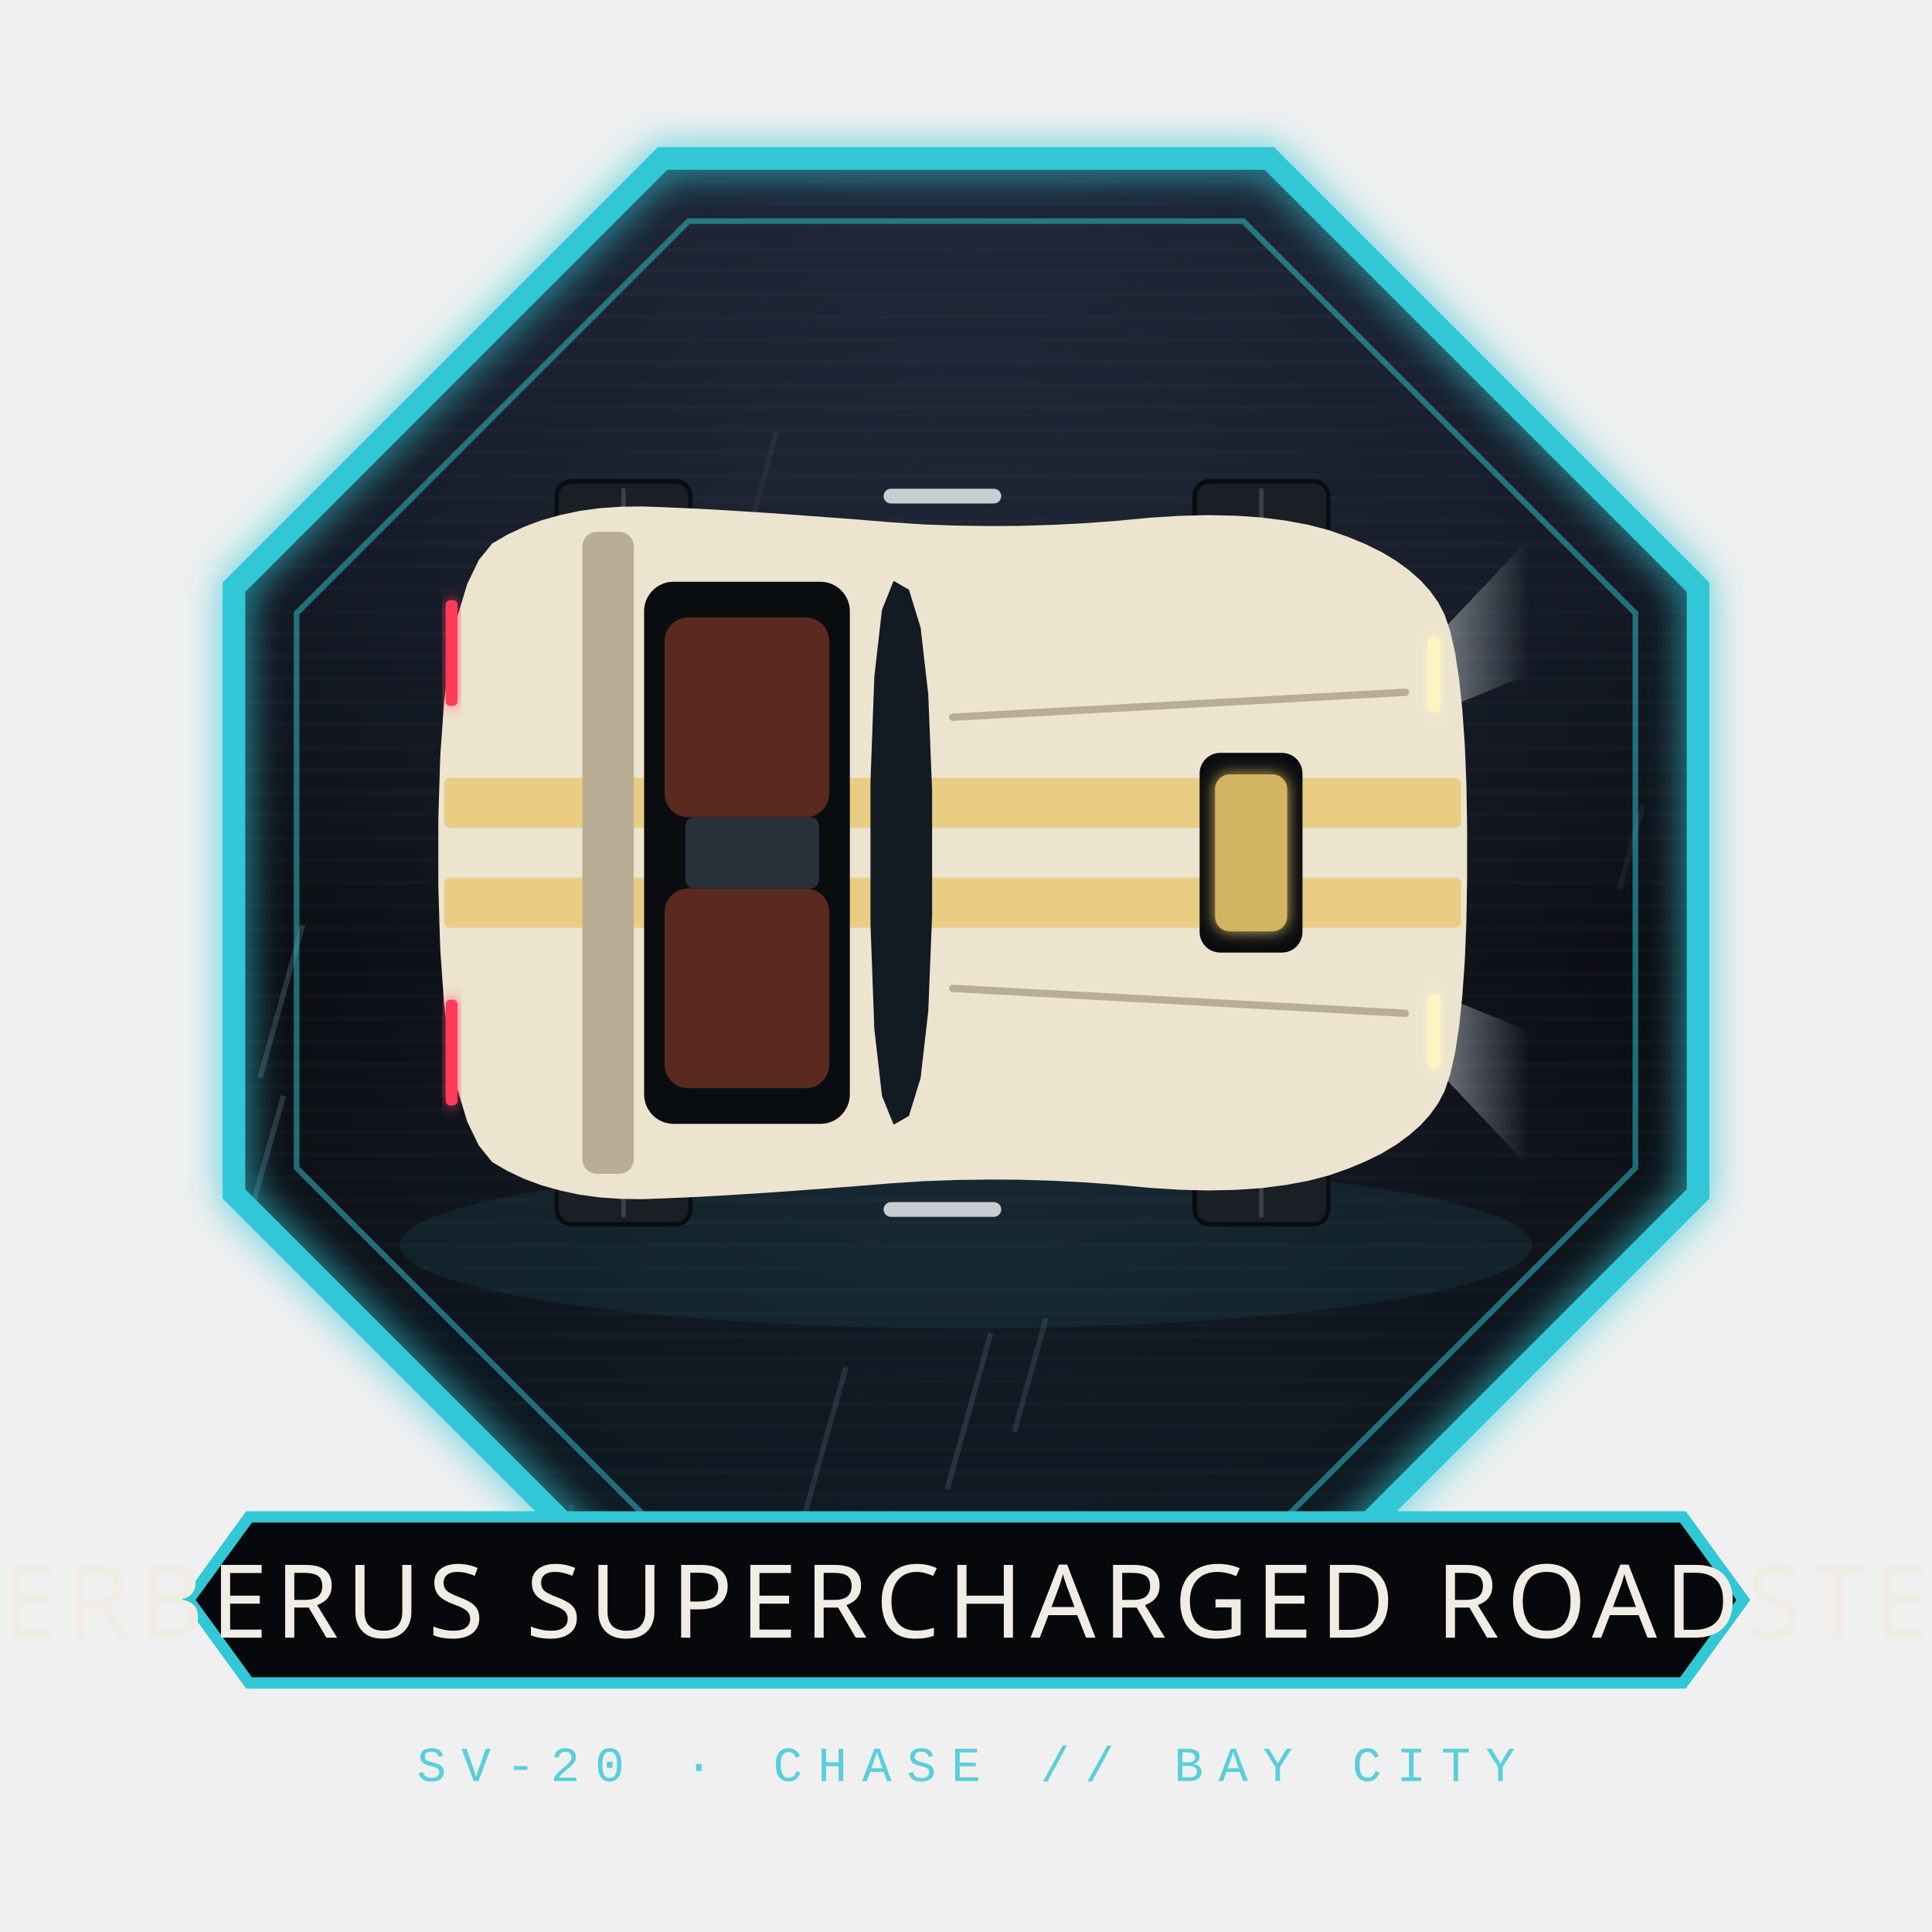
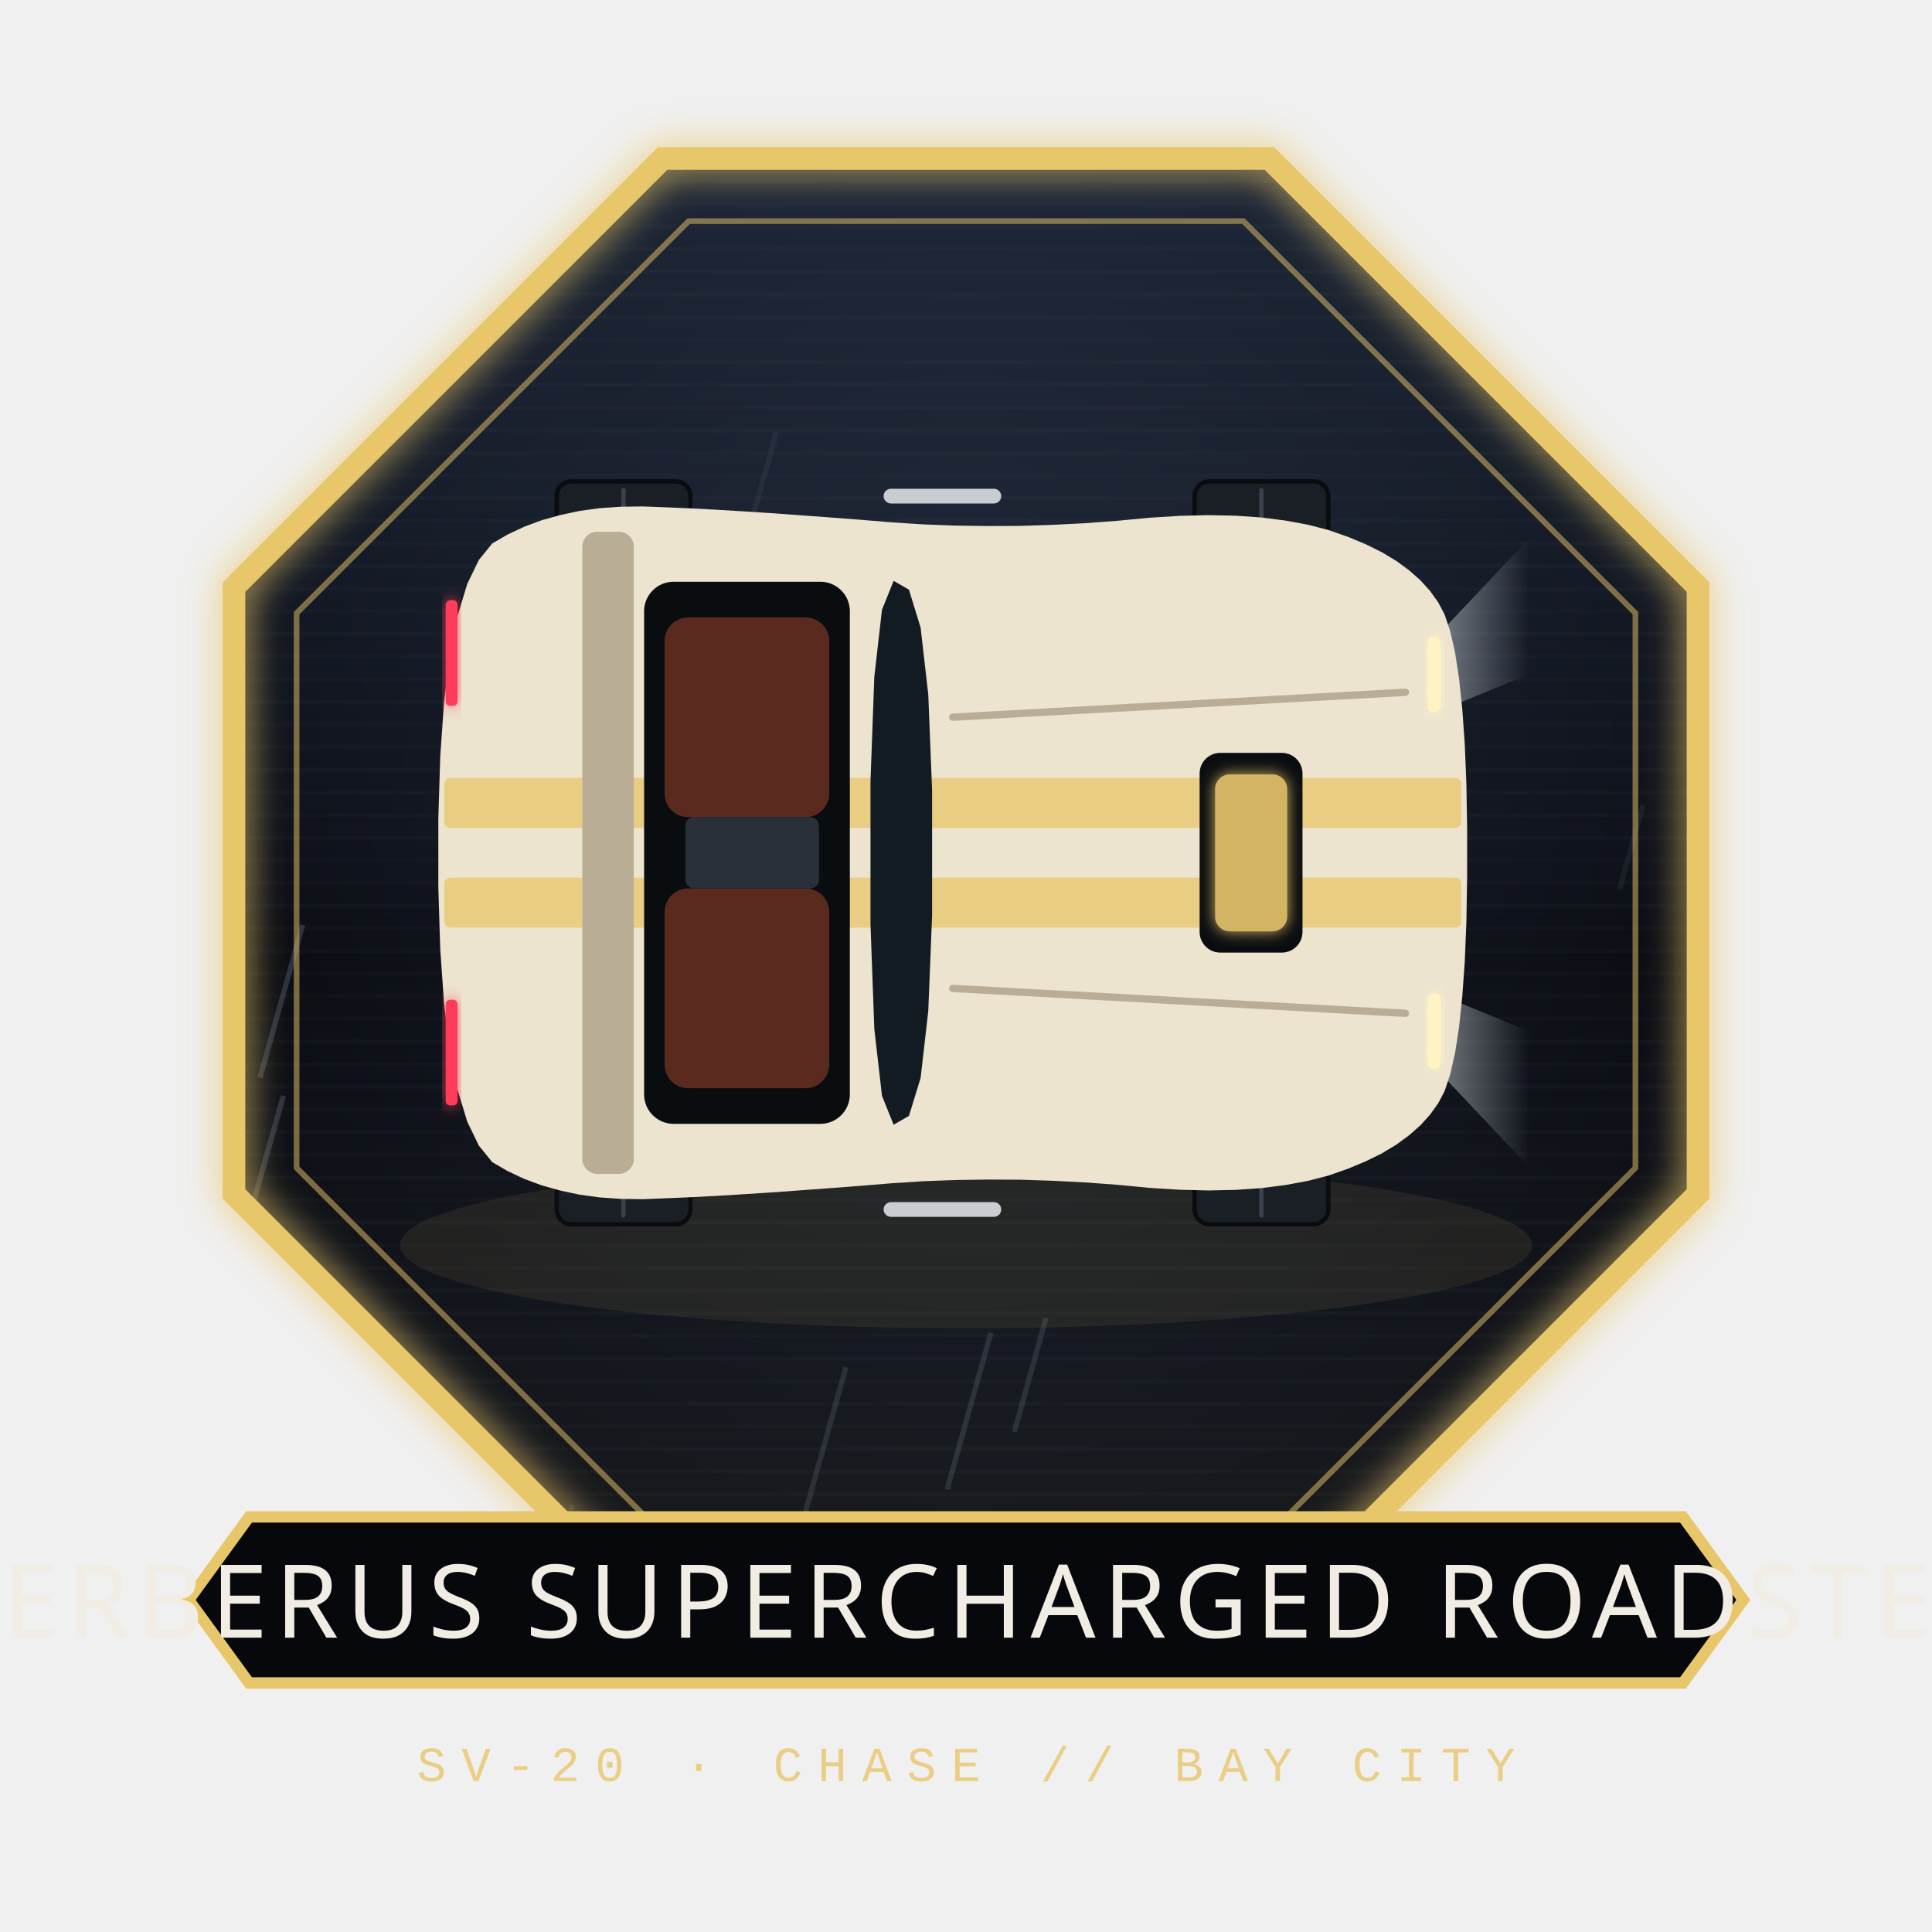
<svg xmlns="http://www.w3.org/2000/svg" viewBox="0 0 512 512" width="512" height="512">
  <defs>
    <filter id="blur">
      <feGaussianBlur stdDeviation="5" />
    </filter>
    <linearGradient id="beam" x1="0" y1="1" x2="0" y2="0">
      <stop offset="0" stop-color="#f4fbff" stop-opacity=".55" />
      <stop offset="1" stop-color="#f4fbff" stop-opacity="0" />
    </linearGradient>
    <radialGradient id="bg" cx="50%" cy="38%" r="70%">
      <stop offset="0" stop-color="#1a1f2b" />
      <stop offset=".55" stop-color="#0b0d13" />
      <stop offset="1" stop-color="#030305" />
    </radialGradient>
    <linearGradient id="haze" x1="0" y1="0" x2="0" y2="1">
      <stop offset="0" stop-color="#7fb2ff" stop-opacity=".16" />
      <stop offset=".5" stop-color="#7fb2ff" stop-opacity="0" />
-       <stop offset="1" stop-color="#32c7d6" stop-opacity=".14" />
+       <stop offset="1" stop-color="#e8c66a" stop-opacity=".14" />
    </linearGradient>
    <filter id="glow" x="-30%" y="-30%" width="160%" height="160%">
      <feGaussianBlur stdDeviation="5" result="b" />
      <feMerge>
        <feMergeNode in="b" />
        <feMergeNode in="SourceGraphic" />
      </feMerge>
    </filter>
    <filter id="soft" x="-30%" y="-30%" width="160%" height="160%">
      <feGaussianBlur stdDeviation="2.2" result="b" />
      <feMerge>
        <feMergeNode in="b" />
        <feMergeNode in="b" />
        <feMergeNode in="SourceGraphic" />
      </feMerge>
    </filter>
    <clipPath id="clip">
      <polygon points="450.0,316.4 336.4,430.0 175.6,430.0 62.0,316.4 62.0,155.6 175.6,42.0 336.4,42.0 450.0,155.6" />
    </clipPath>
-     <style>.g{fill:#0d1018;stroke:#32c7d6;stroke-width:4.5;stroke-linejoin:round;stroke-linecap:round}.s{fill:none;stroke:#32c7d6;stroke-width:4.5;stroke-linejoin:round;stroke-linecap:round}.f{fill:#32c7d6;stroke:none}.d{fill:none;stroke:#32c7d6;stroke-width:2;opacity:.55;stroke-linecap:round}</style>
+     <style>.g{fill:#0d1018;stroke:#e8c66a;stroke-width:4.5;stroke-linejoin:round;stroke-linecap:round}.s{fill:none;stroke:#e8c66a;stroke-width:4.5;stroke-linejoin:round;stroke-linecap:round}.f{fill:#e8c66a;stroke:none}.d{fill:none;stroke:#e8c66a;stroke-width:2;opacity:.55;stroke-linecap:round}</style>
  </defs>
  <g clip-path="url(#clip)">
    <rect width="512" height="512" fill="url(#bg)" />
    <rect width="512" height="512" fill="url(#haze)" />
    <g opacity=".5">
      <line x1="0" y1="6" x2="512" y2="6" stroke="#ffffff" stroke-width="1" opacity=".035" />
      <line x1="0" y1="12" x2="512" y2="12" stroke="#ffffff" stroke-width="1" opacity=".035" />
      <line x1="0" y1="18" x2="512" y2="18" stroke="#ffffff" stroke-width="1" opacity=".035" />
      <line x1="0" y1="24" x2="512" y2="24" stroke="#ffffff" stroke-width="1" opacity=".035" />
      <line x1="0" y1="30" x2="512" y2="30" stroke="#ffffff" stroke-width="1" opacity=".035" />
      <line x1="0" y1="36" x2="512" y2="36" stroke="#ffffff" stroke-width="1" opacity=".035" />
      <line x1="0" y1="42" x2="512" y2="42" stroke="#ffffff" stroke-width="1" opacity=".035" />
      <line x1="0" y1="48" x2="512" y2="48" stroke="#ffffff" stroke-width="1" opacity=".035" />
      <line x1="0" y1="54" x2="512" y2="54" stroke="#ffffff" stroke-width="1" opacity=".035" />
      <line x1="0" y1="60" x2="512" y2="60" stroke="#ffffff" stroke-width="1" opacity=".035" />
      <line x1="0" y1="66" x2="512" y2="66" stroke="#ffffff" stroke-width="1" opacity=".035" />
      <line x1="0" y1="72" x2="512" y2="72" stroke="#ffffff" stroke-width="1" opacity=".035" />
      <line x1="0" y1="78" x2="512" y2="78" stroke="#ffffff" stroke-width="1" opacity=".035" />
      <line x1="0" y1="84" x2="512" y2="84" stroke="#ffffff" stroke-width="1" opacity=".035" />
      <line x1="0" y1="90" x2="512" y2="90" stroke="#ffffff" stroke-width="1" opacity=".035" />
      <line x1="0" y1="96" x2="512" y2="96" stroke="#ffffff" stroke-width="1" opacity=".035" />
      <line x1="0" y1="102" x2="512" y2="102" stroke="#ffffff" stroke-width="1" opacity=".035" />
      <line x1="0" y1="108" x2="512" y2="108" stroke="#ffffff" stroke-width="1" opacity=".035" />
      <line x1="0" y1="114" x2="512" y2="114" stroke="#ffffff" stroke-width="1" opacity=".035" />
      <line x1="0" y1="120" x2="512" y2="120" stroke="#ffffff" stroke-width="1" opacity=".035" />
      <line x1="0" y1="126" x2="512" y2="126" stroke="#ffffff" stroke-width="1" opacity=".035" />
      <line x1="0" y1="132" x2="512" y2="132" stroke="#ffffff" stroke-width="1" opacity=".035" />
      <line x1="0" y1="138" x2="512" y2="138" stroke="#ffffff" stroke-width="1" opacity=".035" />
      <line x1="0" y1="144" x2="512" y2="144" stroke="#ffffff" stroke-width="1" opacity=".035" />
      <line x1="0" y1="150" x2="512" y2="150" stroke="#ffffff" stroke-width="1" opacity=".035" />
      <line x1="0" y1="156" x2="512" y2="156" stroke="#ffffff" stroke-width="1" opacity=".035" />
      <line x1="0" y1="162" x2="512" y2="162" stroke="#ffffff" stroke-width="1" opacity=".035" />
      <line x1="0" y1="168" x2="512" y2="168" stroke="#ffffff" stroke-width="1" opacity=".035" />
      <line x1="0" y1="174" x2="512" y2="174" stroke="#ffffff" stroke-width="1" opacity=".035" />
      <line x1="0" y1="180" x2="512" y2="180" stroke="#ffffff" stroke-width="1" opacity=".035" />
      <line x1="0" y1="186" x2="512" y2="186" stroke="#ffffff" stroke-width="1" opacity=".035" />
      <line x1="0" y1="192" x2="512" y2="192" stroke="#ffffff" stroke-width="1" opacity=".035" />
      <line x1="0" y1="198" x2="512" y2="198" stroke="#ffffff" stroke-width="1" opacity=".035" />
      <line x1="0" y1="204" x2="512" y2="204" stroke="#ffffff" stroke-width="1" opacity=".035" />
      <line x1="0" y1="210" x2="512" y2="210" stroke="#ffffff" stroke-width="1" opacity=".035" />
      <line x1="0" y1="216" x2="512" y2="216" stroke="#ffffff" stroke-width="1" opacity=".035" />
      <line x1="0" y1="222" x2="512" y2="222" stroke="#ffffff" stroke-width="1" opacity=".035" />
      <line x1="0" y1="228" x2="512" y2="228" stroke="#ffffff" stroke-width="1" opacity=".035" />
      <line x1="0" y1="234" x2="512" y2="234" stroke="#ffffff" stroke-width="1" opacity=".035" />
      <line x1="0" y1="240" x2="512" y2="240" stroke="#ffffff" stroke-width="1" opacity=".035" />
      <line x1="0" y1="246" x2="512" y2="246" stroke="#ffffff" stroke-width="1" opacity=".035" />
      <line x1="0" y1="252" x2="512" y2="252" stroke="#ffffff" stroke-width="1" opacity=".035" />
      <line x1="0" y1="258" x2="512" y2="258" stroke="#ffffff" stroke-width="1" opacity=".035" />
      <line x1="0" y1="264" x2="512" y2="264" stroke="#ffffff" stroke-width="1" opacity=".035" />
      <line x1="0" y1="270" x2="512" y2="270" stroke="#ffffff" stroke-width="1" opacity=".035" />
      <line x1="0" y1="276" x2="512" y2="276" stroke="#ffffff" stroke-width="1" opacity=".035" />
      <line x1="0" y1="282" x2="512" y2="282" stroke="#ffffff" stroke-width="1" opacity=".035" />
      <line x1="0" y1="288" x2="512" y2="288" stroke="#ffffff" stroke-width="1" opacity=".035" />
      <line x1="0" y1="294" x2="512" y2="294" stroke="#ffffff" stroke-width="1" opacity=".035" />
      <line x1="0" y1="300" x2="512" y2="300" stroke="#ffffff" stroke-width="1" opacity=".035" />
      <line x1="0" y1="306" x2="512" y2="306" stroke="#ffffff" stroke-width="1" opacity=".035" />
      <line x1="0" y1="312" x2="512" y2="312" stroke="#ffffff" stroke-width="1" opacity=".035" />
      <line x1="0" y1="318" x2="512" y2="318" stroke="#ffffff" stroke-width="1" opacity=".035" />
      <line x1="0" y1="324" x2="512" y2="324" stroke="#ffffff" stroke-width="1" opacity=".035" />
      <line x1="0" y1="330" x2="512" y2="330" stroke="#ffffff" stroke-width="1" opacity=".035" />
      <line x1="0" y1="336" x2="512" y2="336" stroke="#ffffff" stroke-width="1" opacity=".035" />
      <line x1="0" y1="342" x2="512" y2="342" stroke="#ffffff" stroke-width="1" opacity=".035" />
      <line x1="0" y1="348" x2="512" y2="348" stroke="#ffffff" stroke-width="1" opacity=".035" />
      <line x1="0" y1="354" x2="512" y2="354" stroke="#ffffff" stroke-width="1" opacity=".035" />
      <line x1="0" y1="360" x2="512" y2="360" stroke="#ffffff" stroke-width="1" opacity=".035" />
      <line x1="0" y1="366" x2="512" y2="366" stroke="#ffffff" stroke-width="1" opacity=".035" />
      <line x1="0" y1="372" x2="512" y2="372" stroke="#ffffff" stroke-width="1" opacity=".035" />
      <line x1="0" y1="378" x2="512" y2="378" stroke="#ffffff" stroke-width="1" opacity=".035" />
      <line x1="0" y1="384" x2="512" y2="384" stroke="#ffffff" stroke-width="1" opacity=".035" />
      <line x1="0" y1="390" x2="512" y2="390" stroke="#ffffff" stroke-width="1" opacity=".035" />
      <line x1="0" y1="396" x2="512" y2="396" stroke="#ffffff" stroke-width="1" opacity=".035" />
      <line x1="0" y1="402" x2="512" y2="402" stroke="#ffffff" stroke-width="1" opacity=".035" />
      <line x1="0" y1="408" x2="512" y2="408" stroke="#ffffff" stroke-width="1" opacity=".035" />
      <line x1="0" y1="414" x2="512" y2="414" stroke="#ffffff" stroke-width="1" opacity=".035" />
      <line x1="0" y1="420" x2="512" y2="420" stroke="#ffffff" stroke-width="1" opacity=".035" />
      <line x1="0" y1="426" x2="512" y2="426" stroke="#ffffff" stroke-width="1" opacity=".035" />
      <line x1="0" y1="432" x2="512" y2="432" stroke="#ffffff" stroke-width="1" opacity=".035" />
      <line x1="0" y1="438" x2="512" y2="438" stroke="#ffffff" stroke-width="1" opacity=".035" />
      <line x1="0" y1="444" x2="512" y2="444" stroke="#ffffff" stroke-width="1" opacity=".035" />
      <line x1="0" y1="450" x2="512" y2="450" stroke="#ffffff" stroke-width="1" opacity=".035" />
      <line x1="0" y1="456" x2="512" y2="456" stroke="#ffffff" stroke-width="1" opacity=".035" />
      <line x1="0" y1="462" x2="512" y2="462" stroke="#ffffff" stroke-width="1" opacity=".035" />
      <line x1="0" y1="468" x2="512" y2="468" stroke="#ffffff" stroke-width="1" opacity=".035" />
      <line x1="0" y1="474" x2="512" y2="474" stroke="#ffffff" stroke-width="1" opacity=".035" />
      <line x1="0" y1="480" x2="512" y2="480" stroke="#ffffff" stroke-width="1" opacity=".035" />
      <line x1="0" y1="486" x2="512" y2="486" stroke="#ffffff" stroke-width="1" opacity=".035" />
      <line x1="0" y1="492" x2="512" y2="492" stroke="#ffffff" stroke-width="1" opacity=".035" />
      <line x1="0" y1="498" x2="512" y2="498" stroke="#ffffff" stroke-width="1" opacity=".035" />
      <line x1="0" y1="504" x2="512" y2="504" stroke="#ffffff" stroke-width="1" opacity=".035" />
      <line x1="0" y1="510" x2="512" y2="510" stroke="#ffffff" stroke-width="1" opacity=".035" />
    </g>
    <line x1="321.5" y1="156.9" x2="307.1" y2="208.6" stroke="#9fb6c8" stroke-width="1.4" opacity="0.08" />
    <line x1="66.3" y1="470.0" x2="59.3" y2="494.9" stroke="#9fb6c8" stroke-width="1.4" opacity="0.08" />
    <line x1="275.2" y1="409.8" x2="267.5" y2="437.0" stroke="#9fb6c8" stroke-width="1.4" opacity="0.21" />
    <line x1="-28.4" y1="94.4" x2="-45.1" y2="154.2" stroke="#9fb6c8" stroke-width="1.4" opacity="0.09" />
    <line x1="279.3" y1="434.3" x2="264.5" y2="487.0" stroke="#9fb6c8" stroke-width="1.4" opacity="0.05" />
    <line x1="-23.7" y1="255.8" x2="-34.5" y2="294.2" stroke="#9fb6c8" stroke-width="1.4" opacity="0.13" />
    <line x1="251.9" y1="258.6" x2="243.1" y2="290.2" stroke="#9fb6c8" stroke-width="1.4" opacity="0.07" />
    <line x1="126.7" y1="49.6" x2="114.6" y2="92.9" stroke="#9fb6c8" stroke-width="1.4" opacity="0.09" />
    <line x1="146.5" y1="486.5" x2="136.0" y2="524.1" stroke="#9fb6c8" stroke-width="1.4" opacity="0.08" />
    <line x1="151.7" y1="398.8" x2="140.3" y2="439.4" stroke="#9fb6c8" stroke-width="1.4" opacity="0.11" />
    <line x1="9.1" y1="322.4" x2="-6.4" y2="377.8" stroke="#9fb6c8" stroke-width="1.4" opacity="0.18" />
    <line x1="148.3" y1="-4.1" x2="139.2" y2="28.4" stroke="#9fb6c8" stroke-width="1.4" opacity="0.07" />
    <line x1="32.9" y1="-14.2" x2="26.7" y2="8.0" stroke="#9fb6c8" stroke-width="1.4" opacity="0.09" />
    <line x1="80.2" y1="245.1" x2="68.9" y2="285.6" stroke="#9fb6c8" stroke-width="1.4" opacity="0.21" />
    <line x1="35.6" y1="226.8" x2="24.8" y2="265.2" stroke="#9fb6c8" stroke-width="1.4" opacity="0.20" />
    <line x1="204.8" y1="402.6" x2="193.5" y2="442.9" stroke="#9fb6c8" stroke-width="1.4" opacity="0.18" />
    <line x1="265.5" y1="0.6" x2="255.5" y2="36.3" stroke="#9fb6c8" stroke-width="1.4" opacity="0.10" />
    <line x1="205.8" y1="114.4" x2="199.1" y2="138.5" stroke="#9fb6c8" stroke-width="1.4" opacity="0.07" />
    <line x1="96.1" y1="463.3" x2="88.7" y2="489.7" stroke="#9fb6c8" stroke-width="1.4" opacity="0.12" />
    <line x1="435.6" y1="54.4" x2="426.4" y2="87.1" stroke="#9fb6c8" stroke-width="1.4" opacity="0.15" />
    <line x1="75.1" y1="290.4" x2="62.8" y2="334.1" stroke="#9fb6c8" stroke-width="1.4" opacity="0.21" />
    <line x1="455.7" y1="15.2" x2="438.9" y2="74.9" stroke="#9fb6c8" stroke-width="1.4" opacity="0.19" />
    <line x1="324.8" y1="18.9" x2="318.4" y2="42.0" stroke="#9fb6c8" stroke-width="1.4" opacity="0.07" />
    <line x1="494.4" y1="488.7" x2="483.8" y2="526.7" stroke="#9fb6c8" stroke-width="1.4" opacity="0.15" />
    <line x1="48.3" y1="85.2" x2="32.0" y2="143.6" stroke="#9fb6c8" stroke-width="1.4" opacity="0.07" />
    <line x1="56.5" y1="435.6" x2="43.0" y2="484.0" stroke="#9fb6c8" stroke-width="1.4" opacity="0.12" />
    <line x1="262.6" y1="353.2" x2="251.0" y2="394.7" stroke="#9fb6c8" stroke-width="1.4" opacity="0.16" />
    <line x1="9.2" y1="520.0" x2="3.4" y2="540.7" stroke="#9fb6c8" stroke-width="1.4" opacity="0.14" />
    <line x1="277.2" y1="349.3" x2="268.8" y2="379.5" stroke="#9fb6c8" stroke-width="1.4" opacity="0.15" />
    <line x1="435.4" y1="213.4" x2="429.2" y2="235.7" stroke="#9fb6c8" stroke-width="1.4" opacity="0.08" />
    <line x1="224.2" y1="362.3" x2="213.3" y2="401.2" stroke="#9fb6c8" stroke-width="1.4" opacity="0.15" />
    <line x1="520.6" y1="360.7" x2="514.3" y2="383.3" stroke="#9fb6c8" stroke-width="1.4" opacity="0.20" />
    <line x1="257.0" y1="-35.3" x2="243.8" y2="11.6" stroke="#9fb6c8" stroke-width="1.4" opacity="0.07" />
    <line x1="316.4" y1="-4.5" x2="304.6" y2="37.8" stroke="#9fb6c8" stroke-width="1.4" opacity="0.16" />
-     <ellipse cx="256" cy="330" rx="150" ry="22" fill="#32c7d6" opacity=".08" />
+     <ellipse cx="256" cy="330" rx="150" ry="22" fill="#e8c66a" opacity=".08" />
  </g>
-   <polygon points="450.0,316.4 336.4,430.0 175.6,430.0 62.0,316.4 62.0,155.6 175.6,42.0 336.4,42.0 450.0,155.6" fill="none" stroke="#32c7d6" stroke-width="6" filter="url(#glow)" />
-   <polygon points="433.4,309.5 329.5,413.4 182.5,413.4 78.6,309.5 78.6,162.5 182.5,58.6 329.5,58.6 433.4,162.5" fill="none" stroke="#32c7d6" stroke-width="1.5" opacity=".5" />
+   <polygon points="450.0,316.4 336.4,430.0 175.6,430.0 62.0,316.4 62.0,155.6 175.6,42.0 336.4,42.0 450.0,155.6" fill="none" stroke="#e8c66a" stroke-width="6" filter="url(#glow)" />
+   <polygon points="433.4,309.5 329.5,413.4 182.5,413.4 78.6,309.5 78.6,162.5 182.5,58.6 329.5,58.6 433.4,162.5" fill="none" stroke="#e8c66a" stroke-width="1.5" opacity=".5" />
  <g transform="translate(256 226) scale(1.0)">
    <g transform="rotate(90) scale(0.3906) translate(-256.0 -384.0)">
      <rect x="4.0" y="138.2" width="66.6" height="90.7" rx="10.0" fill="#1a1f26" stroke="#0a0d10" stroke-width="3" />
      <line x1="10.0" y1="183.6" x2="64.6" y2="183.6" stroke="#3a414b" stroke-width="3.0" stroke-linecap="round" />
      <rect x="441.4" y="138.2" width="66.6" height="90.7" rx="10.0" fill="#1a1f26" stroke="#0a0d10" stroke-width="3" />
      <line x1="447.4" y1="183.6" x2="502.0" y2="183.6" stroke="#3a414b" stroke-width="3.0" stroke-linecap="round" />
      <rect x="4.0" y="571.0" width="66.6" height="90.7" rx="10.0" fill="#1a1f26" stroke="#0a0d10" stroke-width="3" />
      <line x1="10.0" y1="616.4" x2="64.6" y2="616.4" stroke="#3a414b" stroke-width="3.0" stroke-linecap="round" />
      <rect x="441.4" y="571.0" width="66.6" height="90.7" rx="10.0" fill="#1a1f26" stroke="#0a0d10" stroke-width="3" />
      <line x1="447.4" y1="616.4" x2="502.0" y2="616.4" stroke="#3a414b" stroke-width="3.0" stroke-linecap="round" />
      <path d="M109.4,64.9 L160.6,64.9 L135.0,2.0 L42.8,2.0 Z" fill="url(#beam)" opacity=".8" />
      <path d="M351.4,64.9 L402.6,64.9 L469.2,2.0 L377.0,2.0 Z" fill="url(#beam)" opacity=".8" />
      <path d="M417.7,59.3 L425.9,63.6 L433.6,69.1 L440.8,75.6 L447.6,83.3 L454.0,92.0 L459.9,101.8 L465.3,112.7 L470.3,124.7 L474.9,137.8 L478.6,152.0 L481.4,167.2 L483.5,183.6 L484.7,201.0 L485.1,219.6 L484.6,239.2 L483.3,259.9 L481.2,281.8 L479.6,303.6 L478.5,325.4 L477.8,347.2 L477.7,369.0 L478.0,390.8 L478.8,412.6 L480.2,434.4 L482.0,456.3 L483.6,477.3 L485.1,497.6 L486.5,517.1 L487.7,535.9 L488.8,553.9 L489.7,571.1 L490.4,587.6 L491.0,603.3 L490.8,618.3 L489.8,632.7 L487.9,646.5 L485.1,659.5 L481.6,672.0 L477.2,683.8 L472.0,694.9 L465.9,705.4 L454.7,714.5 L438.4,722.4 L416.9,728.9 L390.3,734.1 L358.5,738.1 L321.6,740.7 L279.6,742.0 L232.4,742.0 L190.4,740.7 L153.5,738.1 L121.7,734.1 L95.1,728.9 L73.6,722.4 L57.3,714.5 L46.1,705.4 L40.0,694.9 L34.8,683.8 L30.4,672.0 L26.9,659.5 L24.1,646.5 L22.2,632.7 L21.2,618.3 L21.0,603.3 L21.6,587.6 L22.3,571.1 L23.2,553.9 L24.3,535.9 L25.5,517.1 L26.9,497.6 L28.4,477.3 L30.0,456.3 L31.8,434.4 L33.2,412.6 L34.0,390.8 L34.3,369.0 L34.2,347.2 L33.5,325.4 L32.4,303.6 L30.8,281.8 L28.7,259.9 L27.4,239.2 L26.9,219.6 L27.3,201.0 L28.5,183.6 L30.6,167.2 L33.4,152.0 L37.1,137.8 L41.7,124.7 L46.7,112.7 L52.1,101.8 L58.0,92.0 L64.4,83.3 L71.2,75.6 L78.4,69.1 L86.1,63.6 L94.3,59.3 L105.6,55.5 L120.1,52.2 L137.6,49.5 L158.4,47.3 L182.2,45.6 L209.2,44.5 L239.4,44.0 L272.6,44.0 L302.8,44.5 L329.8,45.6 L353.6,47.3 L374.4,49.5 L391.9,52.2 L406.4,55.5 Z" fill="#ece4cf" />
      <rect x="205.2" y="48.0" width="33.9" height="690.0" rx="4" fill="#e8c66a" opacity=".75" />
      <rect x="272.9" y="48.0" width="33.9" height="690.0" rx="4" fill="#e8c66a" opacity=".75" />
      <line x1="147.1" y1="85.9" x2="164.0" y2="393.0" stroke="#b9ae95" stroke-width="5.0" stroke-linecap="round" />
      <line x1="364.9" y1="85.9" x2="348.0" y2="393.0" stroke="#b9ae95" stroke-width="5.0" stroke-linecap="round" />
      <path d="M434.5,422.7 L440.5,433.1 L420.9,441.0 L375.5,446.2 L304.4,448.8 L207.6,448.8 L136.5,446.2 L91.1,441.0 L71.5,433.1 L77.5,422.7 L103.2,414.8 L148.6,409.6 L213.7,407.0 L298.3,407.0 L363.4,409.6 L408.8,414.8 Z" fill="#121a22" />
      <rect x="72.1" y="462.8" width="367.8" height="139.6" rx="20.0" fill="#0a0d10" />
      <rect x="96.3" y="476.8" width="135.5" height="111.7" rx="16.0" fill="#5a2a1e" />
      <rect x="280.2" y="476.8" width="135.5" height="111.7" rx="16.0" fill="#5a2a1e" />
      <rect x="231.8" y="483.7" width="48.4" height="90.7" rx="6.0" fill="#2a3038" />
      <rect x="38.2" y="609.4" width="435.6" height="34.9" rx="10.0" fill="#b9ae95" />
      <rect x="188.2" y="155.7" width="135.5" height="69.8" rx="14.0" fill="#0a0d10" />
      <rect x="202.8" y="166.1" width="106.5" height="48.9" rx="10.0" fill="#e8c66a" filter="url(#glow)" opacity=".9" />
      <line x1="14.0" y1="365.1" x2="14.0" y2="434.9" stroke="#c9cdd2" stroke-width="10.0" stroke-linecap="round" />
      <line x1="498.0" y1="365.1" x2="498.0" y2="434.9" stroke="#c9cdd2" stroke-width="10.0" stroke-linecap="round" />
      <rect x="109.4" y="61.9" width="51.2" height="9.0" rx="4.0" fill="#fff3c4" filter="url(#glow)" />
      <rect x="351.4" y="61.9" width="51.2" height="9.0" rx="4.0" fill="#fff3c4" filter="url(#glow)" />
      <rect x="84.6" y="729.0" width="71.7" height="8.0" rx="3.0" fill="#ff3b5c" filter="url(#glow)" />
      <rect x="355.7" y="729.0" width="71.7" height="8.0" rx="3.0" fill="#ff3b5c" filter="url(#glow)" />
    </g>
  </g>
  <g>
-     <path d="M66,402 L446,402 L462,424 L446,446 L66,446 L50,424 Z" fill="#07080c" stroke="#32c7d6" stroke-width="3" />
+     <path d="M66,402 L446,402 L462,424 L446,446 L66,446 L50,424 Z" fill="#07080c" stroke="#e8c66a" stroke-width="3" />
    <text x="256" y="434" text-anchor="middle" font-family="Bebas Neue, Oswald, Impact, 'Arial Narrow', sans-serif" font-size="27" letter-spacing="2" fill="#f1ede4" textLength="370" lengthAdjust="spacingAndGlyphs">CERBERUS SUPERCHARGED ROADSTER</text>
  </g>
-   <text x="256" y="472" text-anchor="middle" font-family="Courier New, monospace" font-size="13" letter-spacing="4" fill="#32c7d6" opacity=".8">SV-20 · CHASE // BAY CITY</text>
+   <text x="256" y="472" text-anchor="middle" font-family="Courier New, monospace" font-size="13" letter-spacing="4" fill="#e8c66a" opacity=".8">SV-20 · CHASE // BAY CITY</text>
</svg>
